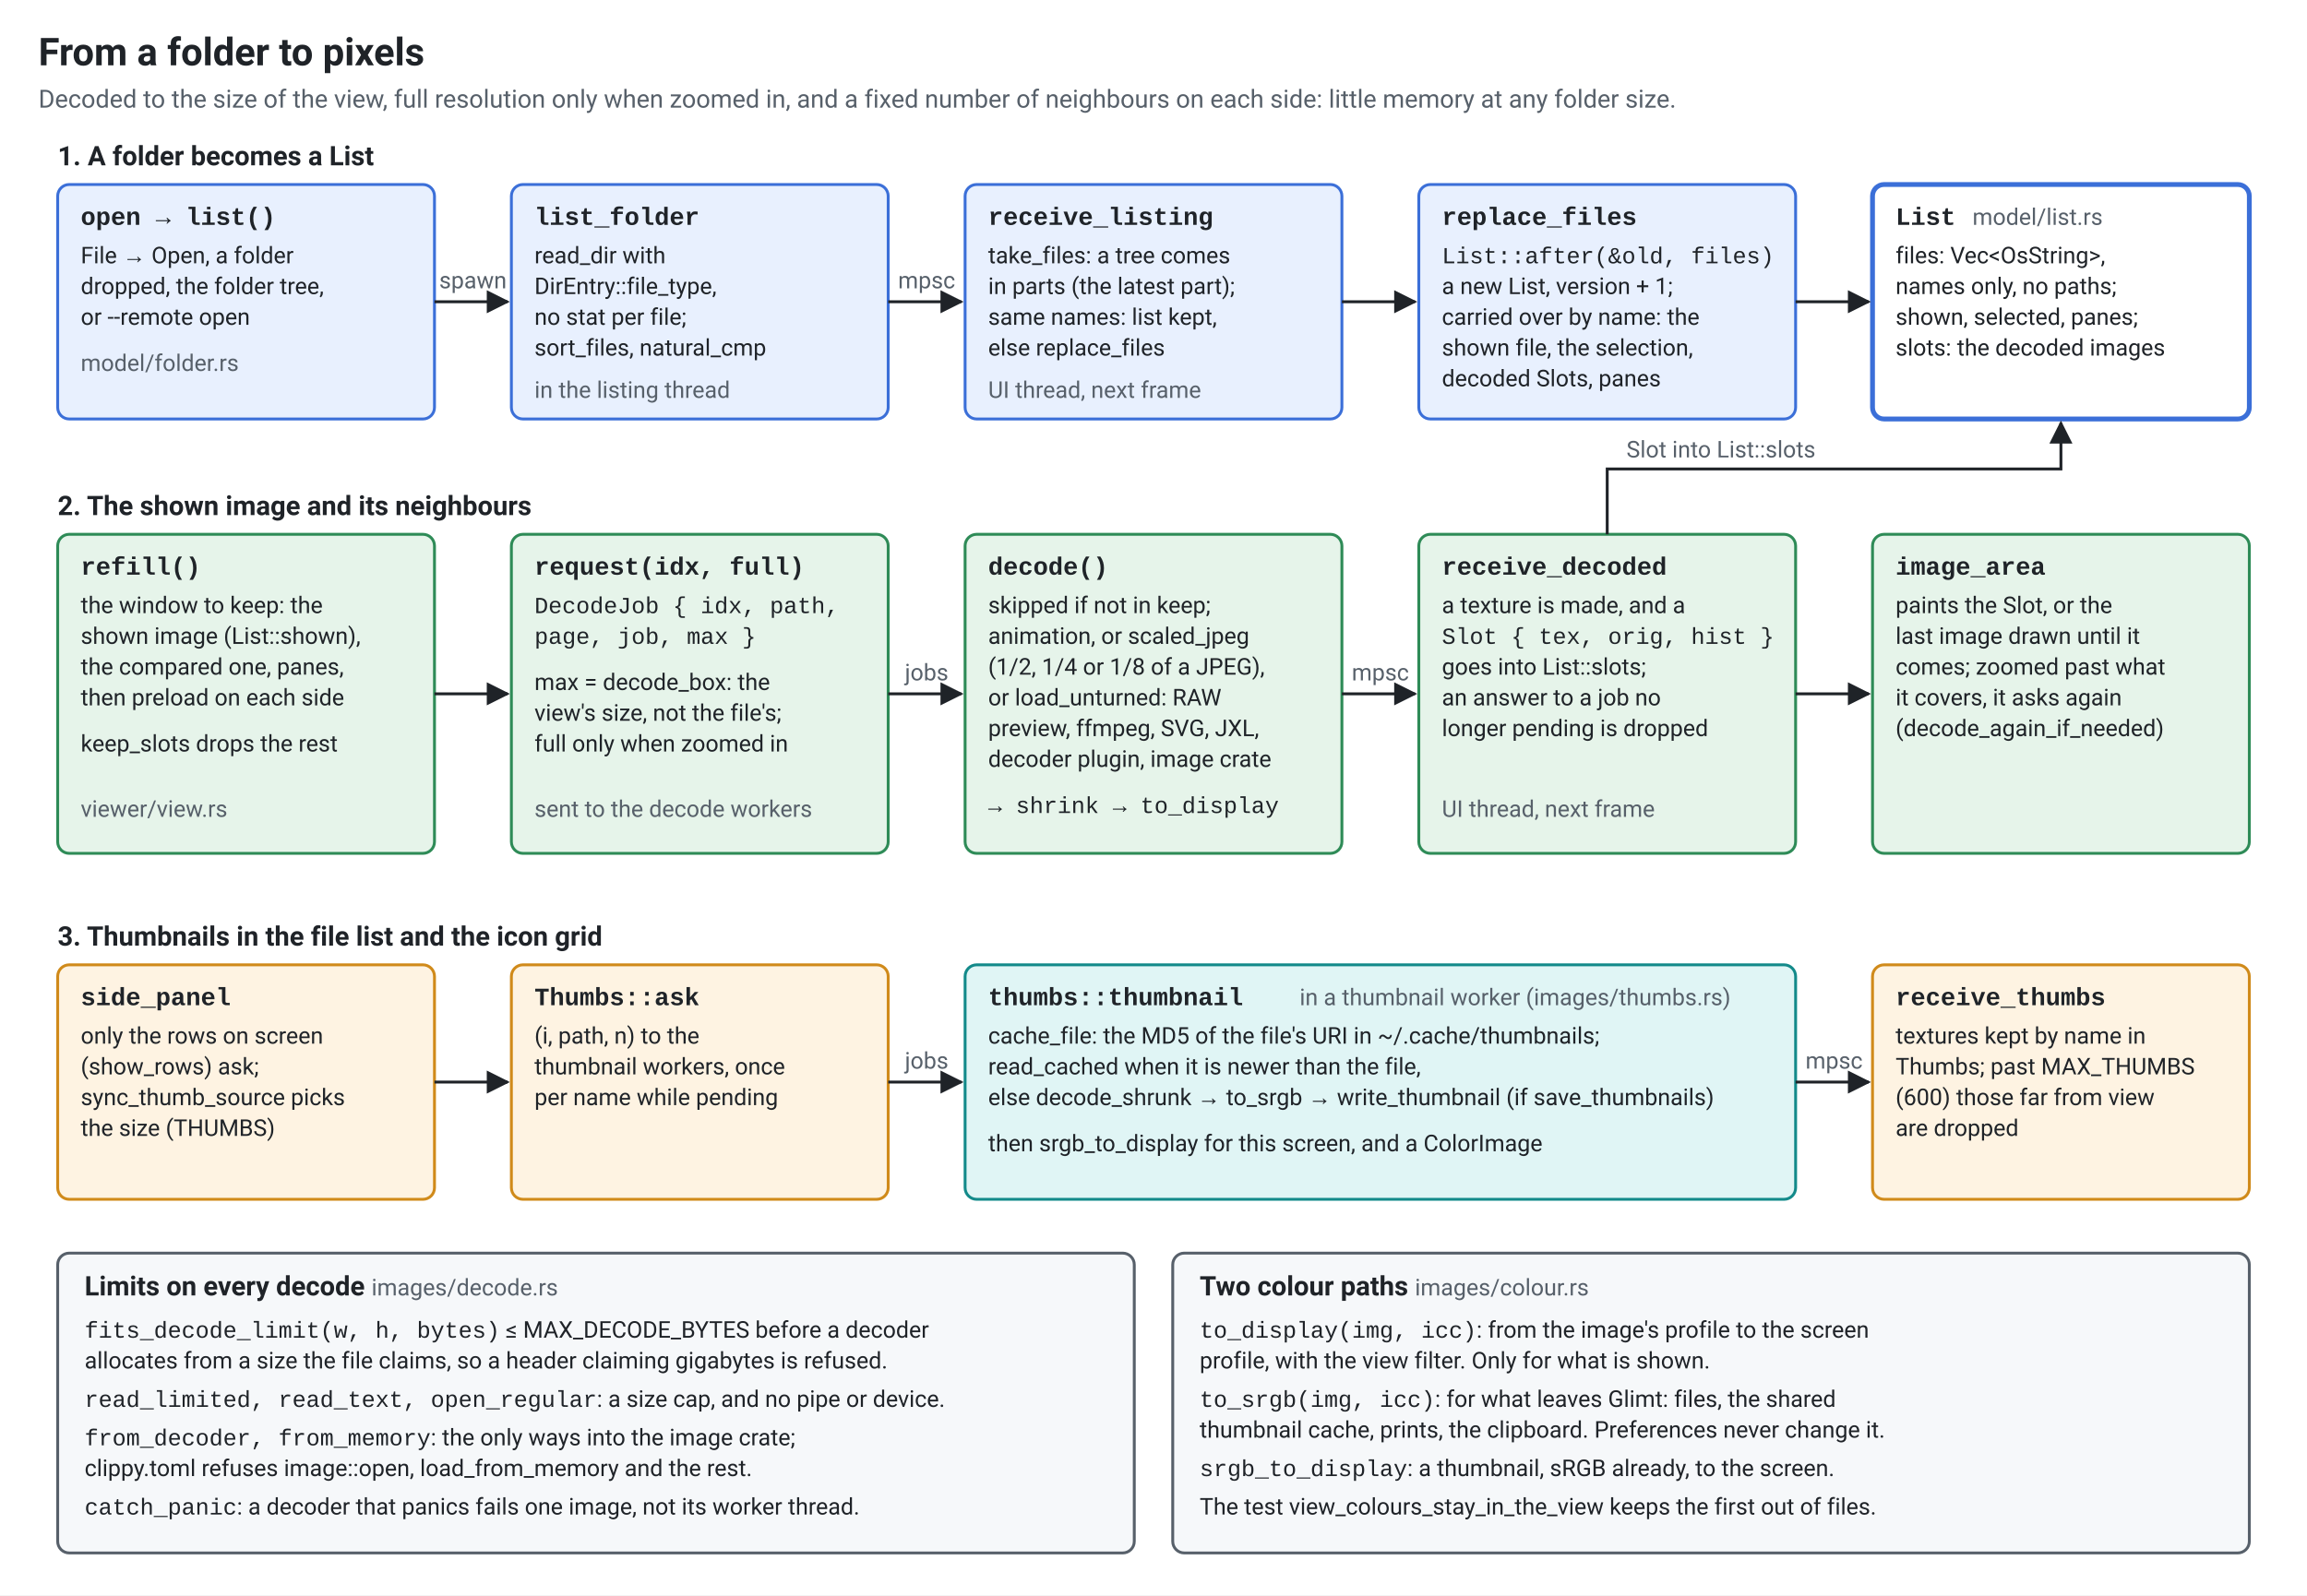
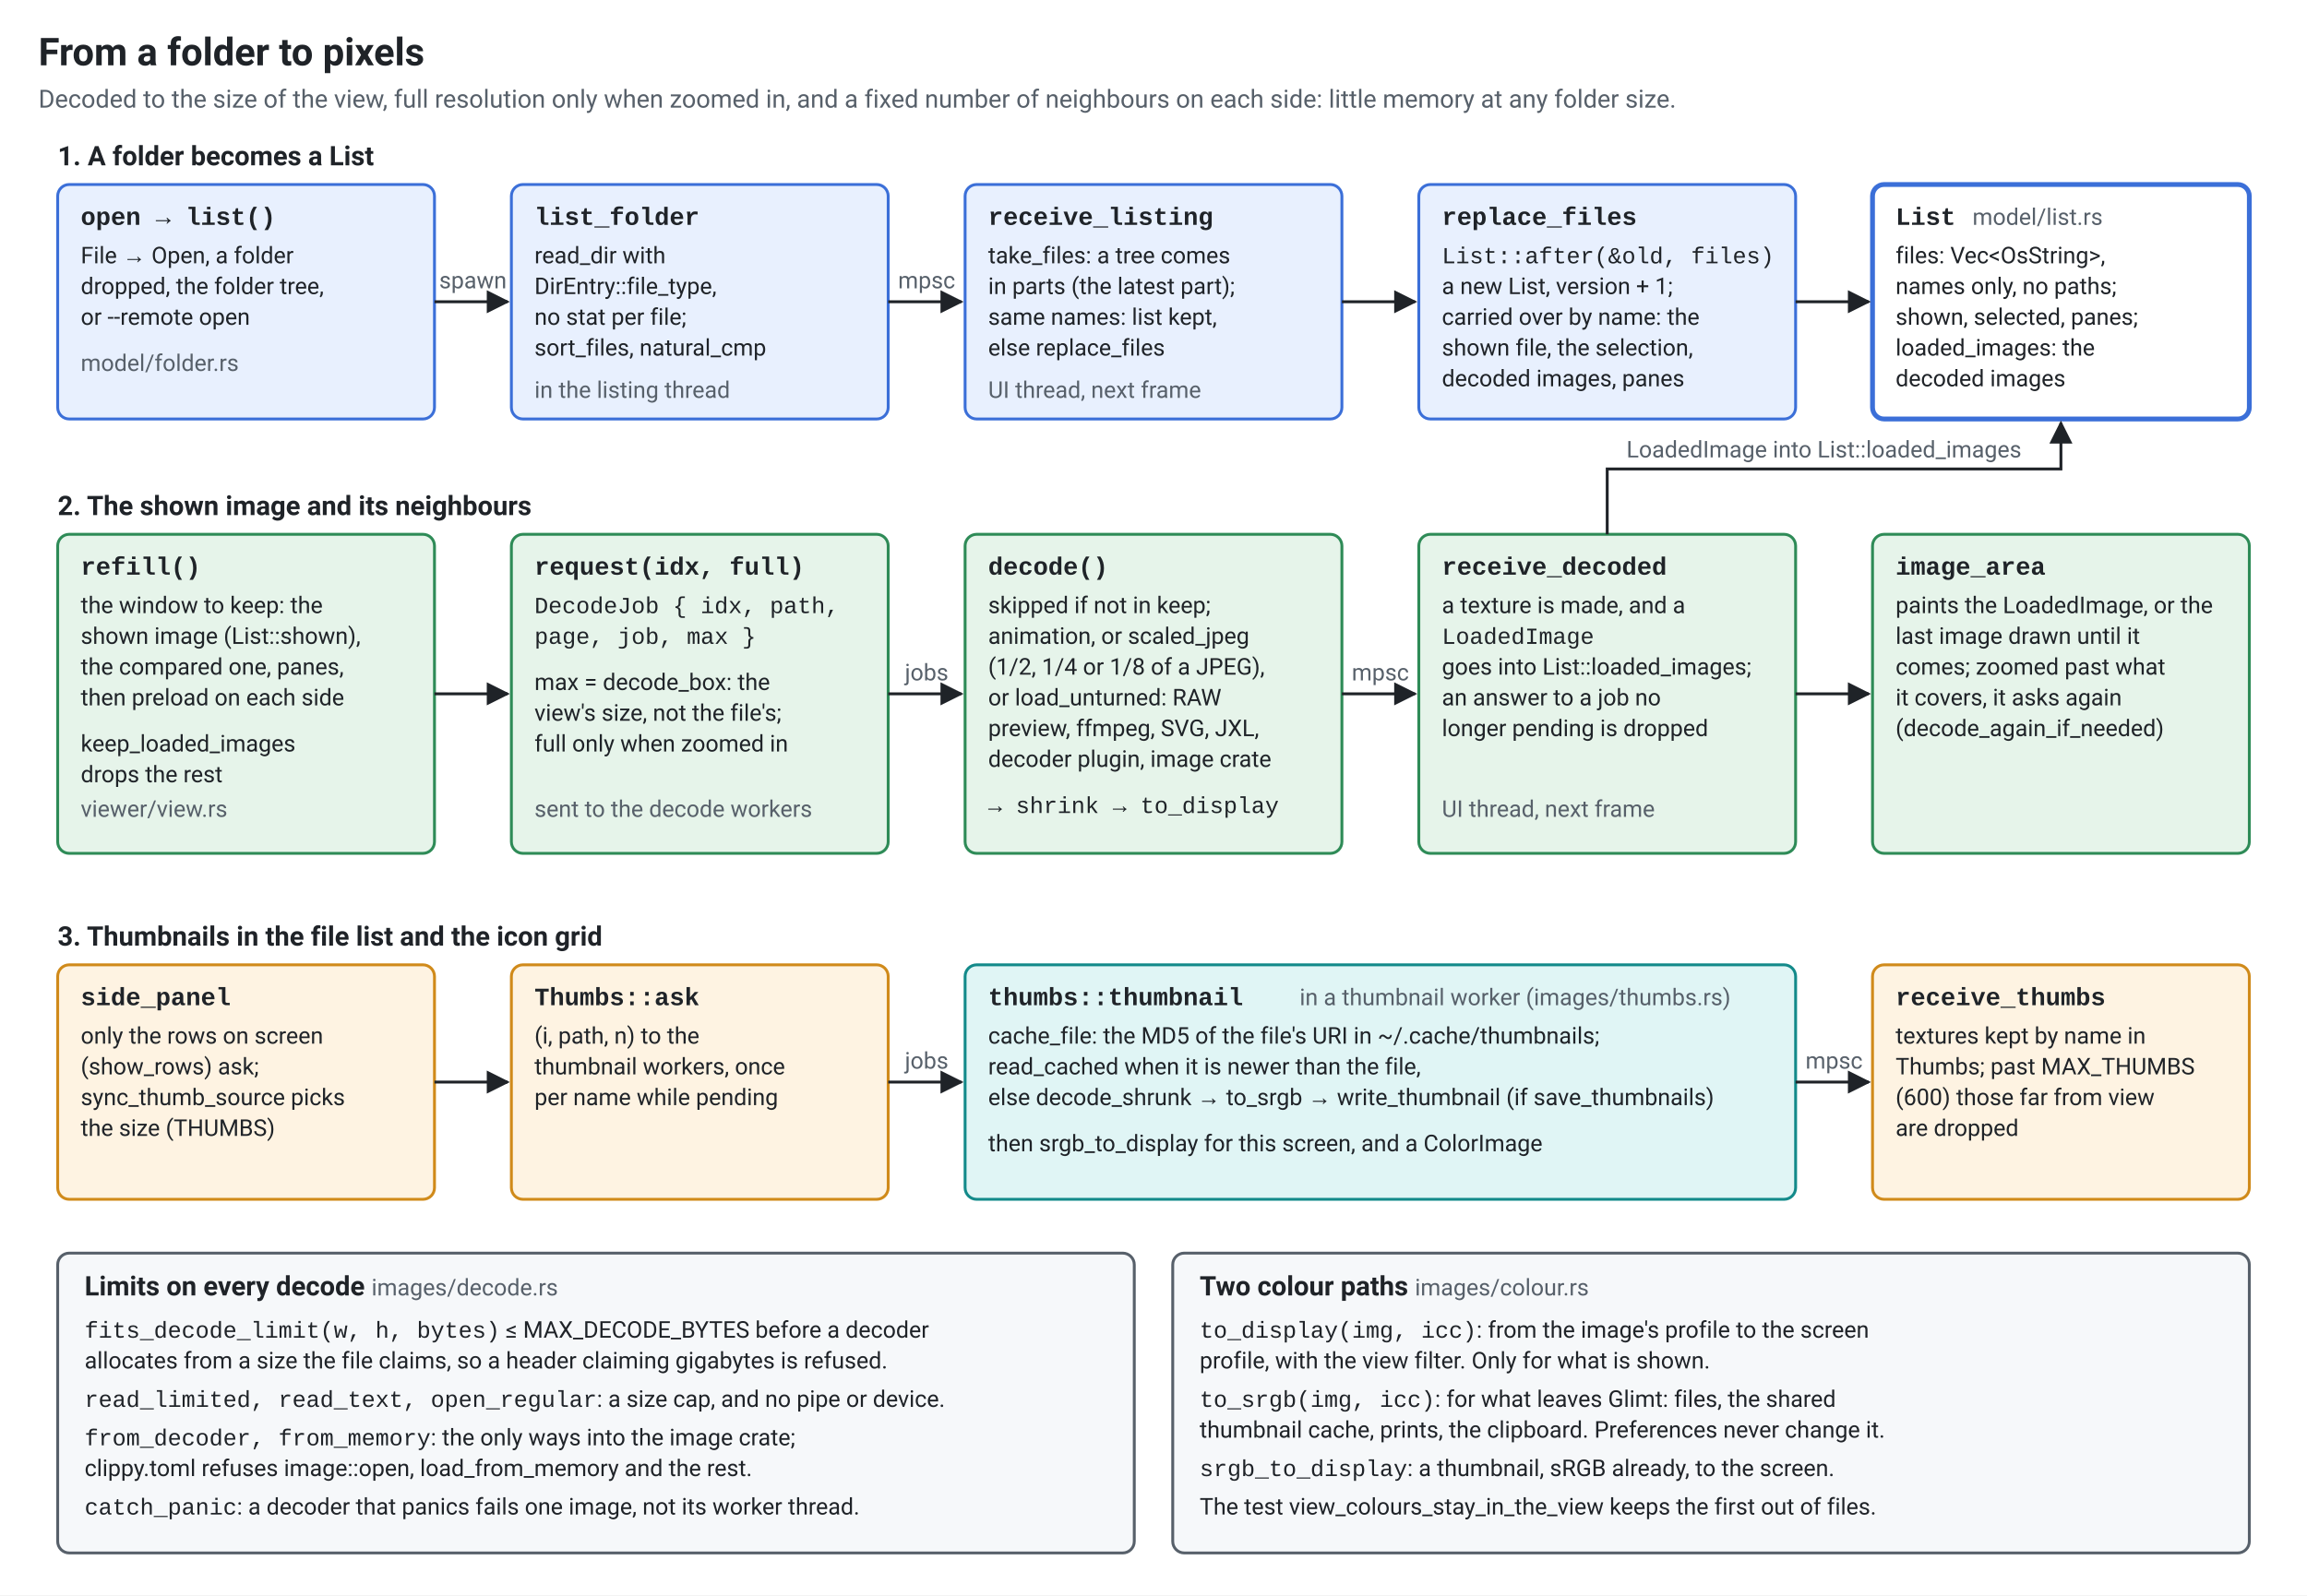
- <svg xmlns="http://www.w3.org/2000/svg" viewBox="0 0 1200 830" width="1200" height="830" role="img" aria-label="From a folder to pixels in Glimt. A listing thread reads the folder without a stat per file; replace_files makes a new List and carries the shown file, selection and decoded slots over by name. refill asks the decode workers for the shown image and its neighbours at the size of the view; decode shrinks and converts to the screen with to_display. Thumbnails come from the freedesktop cache or are made, converted with to_srgb for the cache. Every decode checks fits_decode_limit before it allocates.">
+ <svg xmlns="http://www.w3.org/2000/svg" viewBox="0 0 1200 830" width="1200" height="830" role="img" aria-label="From a folder to pixels in Glimt. A listing thread reads the folder without a stat per file; replace_files makes a new List and carries the shown file, selection and decoded images over by name. refill asks the decode workers for the shown image and its neighbours at the size of the view; decode shrinks and converts to the screen with to_display. Thumbnails come from the freedesktop cache or are made, converted with to_srgb for the cache. Every decode checks fits_decode_limit before it allocates.">
  <defs>
    <marker id="arrow" viewBox="0 0 10 10" refX="9" refY="5" markerWidth="8" markerHeight="8" orient="auto-start-reverse">
      <path d="M0,0 L10,5 L0,10 z" fill="#1f2328" />
    </marker>
  </defs>
  <rect x="0" y="0" width="1200" height="830" fill="#ffffff" />
  <g font-family="system-ui, -apple-system, 'Segoe UI', Roboto, 'Helvetica Neue', Arial, sans-serif" fill="#1f2328">
    <text x="20" y="34" font-size="20" font-weight="700">From a folder to pixels</text>
    <text x="20" y="56" font-size="13" fill="#57606a">Decoded to the size of the view, full resolution only when zoomed in, and a fixed number of neighbours on each side: little memory at any folder size.</text>
    <text x="30" y="86" font-size="14" font-weight="700">1. A folder becomes a List</text>
    <g font-size="12">
      <rect x="30" y="96" width="196" height="122" rx="6" fill="#e8f0fe" stroke="#3b6fd8" stroke-width="1.5" />
      <text x="42" y="117" font-size="13" font-weight="700" font-family="ui-monospace, SFMono-Regular, Menlo, Consolas, 'Liberation Mono', monospace">open → list()</text>
      <text x="42" y="137">File → Open, a folder</text>
      <text x="42" y="153">dropped, the folder tree,</text>
      <text x="42" y="169">or --remote open</text>
      <text x="42" y="193" fill="#57606a">model/folder.rs</text>
      <rect x="266" y="96" width="196" height="122" rx="6" fill="#e8f0fe" stroke="#3b6fd8" stroke-width="1.5" />
      <text x="278" y="117" font-size="13" font-weight="700" font-family="ui-monospace, SFMono-Regular, Menlo, Consolas, 'Liberation Mono', monospace">list_folder</text>
      <text x="278" y="137">read_dir with</text>
      <text x="278" y="153">DirEntry::file_type,</text>
      <text x="278" y="169">no stat per file;</text>
      <text x="278" y="185">sort_files, natural_cmp</text>
      <text x="278" y="207" fill="#57606a">in the listing thread</text>
      <rect x="502" y="96" width="196" height="122" rx="6" fill="#e8f0fe" stroke="#3b6fd8" stroke-width="1.5" />
      <text x="514" y="117" font-size="13" font-weight="700" font-family="ui-monospace, SFMono-Regular, Menlo, Consolas, 'Liberation Mono', monospace">receive_listing</text>
      <text x="514" y="137">take_files: a tree comes</text>
      <text x="514" y="153">in parts (the latest part);</text>
      <text x="514" y="169">same names: list kept,</text>
      <text x="514" y="185">else replace_files</text>
      <text x="514" y="207" fill="#57606a">UI thread, next frame</text>
      <rect x="738" y="96" width="196" height="122" rx="6" fill="#e8f0fe" stroke="#3b6fd8" stroke-width="1.5" />
      <text x="750" y="117" font-size="13" font-weight="700" font-family="ui-monospace, SFMono-Regular, Menlo, Consolas, 'Liberation Mono', monospace">replace_files</text>
      <text x="750" y="137" font-family="ui-monospace, SFMono-Regular, Menlo, Consolas, 'Liberation Mono', monospace">List::after(&amp;old, files)</text>
      <text x="750" y="153">a new List, version + 1;</text>
      <text x="750" y="169">carried over by name: the</text>
      <text x="750" y="185">shown file, the selection,</text>
-       <text x="750" y="201">decoded Slots, panes</text>
+       <text x="750" y="201">decoded images, panes</text>
      <rect x="974" y="96" width="196" height="122" rx="6" fill="#ffffff" stroke="#3b6fd8" stroke-width="2.5" />
      <text x="986" y="117" font-size="13" font-weight="700" font-family="ui-monospace, SFMono-Regular, Menlo, Consolas, 'Liberation Mono', monospace">List</text>
      <text x="1026" y="117" fill="#57606a">model/list.rs</text>
      <text x="986" y="137">files: Vec&lt;OsString&gt;,</text>
      <text x="986" y="153">names only, no paths;</text>
      <text x="986" y="169">shown, selected, panes;</text>
-       <text x="986" y="185">slots: the decoded images</text>
+       <text x="986" y="185">loaded_images: the</text>
+       <text x="986" y="201">decoded images</text>
    </g>
    <g font-size="12" fill="#57606a" text-anchor="middle">
      <line x1="226" y1="157" x2="264" y2="157" stroke="#1f2328" stroke-width="1.5" marker-end="url(#arrow)" />
      <text x="246" y="150">spawn</text>
      <line x1="462" y1="157" x2="500" y2="157" stroke="#1f2328" stroke-width="1.5" marker-end="url(#arrow)" />
      <text x="482" y="150">mpsc</text>
      <line x1="698" y1="157" x2="736" y2="157" stroke="#1f2328" stroke-width="1.5" marker-end="url(#arrow)" />
      <line x1="934" y1="157" x2="972" y2="157" stroke="#1f2328" stroke-width="1.5" marker-end="url(#arrow)" />
    </g>
    <text x="30" y="268" font-size="14" font-weight="700">2. The shown image and its neighbours</text>
    <g font-size="12">
      <rect x="30" y="278" width="196" height="166" rx="6" fill="#e6f4ea" stroke="#2e8b57" stroke-width="1.5" />
      <text x="42" y="299" font-size="13" font-weight="700" font-family="ui-monospace, SFMono-Regular, Menlo, Consolas, 'Liberation Mono', monospace">refill()</text>
      <text x="42" y="319">the window to keep: the</text>
      <text x="42" y="335">shown image (List::shown),</text>
      <text x="42" y="351">the compared one, panes,</text>
      <text x="42" y="367">then preload on each side</text>
-       <text x="42" y="391">keep_slots drops the rest</text>
+       <text x="42" y="391">keep_loaded_images</text>
+       <text x="42" y="407">drops the rest</text>
      <text x="42" y="425" fill="#57606a">viewer/view.rs</text>
      <rect x="266" y="278" width="196" height="166" rx="6" fill="#e6f4ea" stroke="#2e8b57" stroke-width="1.5" />
      <text x="278" y="299" font-size="13" font-weight="700" font-family="ui-monospace, SFMono-Regular, Menlo, Consolas, 'Liberation Mono', monospace">request(idx, full)</text>
      <text x="278" y="319" font-family="ui-monospace, SFMono-Regular, Menlo, Consolas, 'Liberation Mono', monospace">DecodeJob { idx, path,</text>
      <text x="278" y="335" font-family="ui-monospace, SFMono-Regular, Menlo, Consolas, 'Liberation Mono', monospace">  page, job, max }</text>
      <text x="278" y="359">max = decode_box: the</text>
      <text x="278" y="375">view's size, not the file's;</text>
      <text x="278" y="391">full only when zoomed in</text>
      <text x="278" y="425" fill="#57606a">sent to the decode workers</text>
      <rect x="502" y="278" width="196" height="166" rx="6" fill="#e6f4ea" stroke="#2e8b57" stroke-width="1.5" />
      <text x="514" y="299" font-size="13" font-weight="700" font-family="ui-monospace, SFMono-Regular, Menlo, Consolas, 'Liberation Mono', monospace">decode()</text>
      <text x="514" y="319">skipped if not in keep;</text>
      <text x="514" y="335">animation, or scaled_jpeg</text>
      <text x="514" y="351">(1/2, 1/4 or 1/8 of a JPEG),</text>
      <text x="514" y="367">or load_unturned: RAW</text>
      <text x="514" y="383">preview, ffmpeg, SVG, JXL,</text>
      <text x="514" y="399">decoder plugin, image crate</text>
      <text x="514" y="423" font-family="ui-monospace, SFMono-Regular, Menlo, Consolas, 'Liberation Mono', monospace">→ shrink → to_display</text>
      <rect x="738" y="278" width="196" height="166" rx="6" fill="#e6f4ea" stroke="#2e8b57" stroke-width="1.5" />
      <text x="750" y="299" font-size="13" font-weight="700" font-family="ui-monospace, SFMono-Regular, Menlo, Consolas, 'Liberation Mono', monospace">receive_decoded</text>
      <text x="750" y="319">a texture is made, and a</text>
-       <text x="750" y="335" font-family="ui-monospace, SFMono-Regular, Menlo, Consolas, 'Liberation Mono', monospace">Slot { tex, orig, hist }</text>
-       <text x="750" y="351">goes into List::slots;</text>
+       <text x="750" y="335" font-family="ui-monospace, SFMono-Regular, Menlo, Consolas, 'Liberation Mono', monospace">LoadedImage</text>
+       <text x="750" y="351">goes into List::loaded_images;</text>
      <text x="750" y="367">an answer to a job no</text>
      <text x="750" y="383">longer pending is dropped</text>
      <text x="750" y="425" fill="#57606a">UI thread, next frame</text>
      <rect x="974" y="278" width="196" height="166" rx="6" fill="#e6f4ea" stroke="#2e8b57" stroke-width="1.5" />
      <text x="986" y="299" font-size="13" font-weight="700" font-family="ui-monospace, SFMono-Regular, Menlo, Consolas, 'Liberation Mono', monospace">image_area</text>
-       <text x="986" y="319">paints the Slot, or the</text>
+       <text x="986" y="319">paints the LoadedImage, or the</text>
      <text x="986" y="335">last image drawn until it</text>
      <text x="986" y="351">comes; zoomed past what</text>
      <text x="986" y="367">it covers, it asks again</text>
      <text x="986" y="383">(decode_again_if_needed)</text>
    </g>
    <g font-size="12" fill="#57606a" text-anchor="middle">
      <line x1="226" y1="361" x2="264" y2="361" stroke="#1f2328" stroke-width="1.5" marker-end="url(#arrow)" />
      <line x1="462" y1="361" x2="500" y2="361" stroke="#1f2328" stroke-width="1.5" marker-end="url(#arrow)" />
      <text x="482" y="354">jobs</text>
      <line x1="698" y1="361" x2="736" y2="361" stroke="#1f2328" stroke-width="1.5" marker-end="url(#arrow)" />
      <text x="718" y="354">mpsc</text>
      <line x1="934" y1="361" x2="972" y2="361" stroke="#1f2328" stroke-width="1.5" marker-end="url(#arrow)" />
    </g>
    <polyline points="836,278 836,244 1072,244 1072,220" fill="none" stroke="#1f2328" stroke-width="1.5" marker-end="url(#arrow)" />
-     <text x="846" y="238" font-size="12" fill="#57606a">Slot into List::slots</text>
+     <text x="846" y="238" font-size="12" fill="#57606a">LoadedImage into List::loaded_images</text>
    <text x="30" y="492" font-size="14" font-weight="700">3. Thumbnails in the file list and the icon grid</text>
    <g font-size="12">
      <rect x="30" y="502" width="196" height="122" rx="6" fill="#fef3e2" stroke="#d08a1a" stroke-width="1.5" />
      <text x="42" y="523" font-size="13" font-weight="700" font-family="ui-monospace, SFMono-Regular, Menlo, Consolas, 'Liberation Mono', monospace">side_panel</text>
      <text x="42" y="543">only the rows on screen</text>
      <text x="42" y="559">(show_rows) ask;</text>
      <text x="42" y="575">sync_thumb_source picks</text>
      <text x="42" y="591">the size (THUMBS)</text>
      <rect x="266" y="502" width="196" height="122" rx="6" fill="#fef3e2" stroke="#d08a1a" stroke-width="1.5" />
      <text x="278" y="523" font-size="13" font-weight="700" font-family="ui-monospace, SFMono-Regular, Menlo, Consolas, 'Liberation Mono', monospace">Thumbs::ask</text>
      <text x="278" y="543">(i, path, n) to the</text>
      <text x="278" y="559">thumbnail workers, once</text>
      <text x="278" y="575">per name while pending</text>
      <rect x="502" y="502" width="432" height="122" rx="6" fill="#e0f5f5" stroke="#138a8a" stroke-width="1.5" />
      <text x="514" y="523" font-size="13" font-weight="700" font-family="ui-monospace, SFMono-Regular, Menlo, Consolas, 'Liberation Mono', monospace">thumbs::thumbnail</text>
      <text x="676" y="523" fill="#57606a">in a thumbnail worker (images/thumbs.rs)</text>
      <text x="514" y="543">cache_file: the MD5 of the file's URI in ~/.cache/thumbnails;</text>
      <text x="514" y="559">read_cached when it is newer than the file,</text>
      <text x="514" y="575">else decode_shrunk → to_srgb → write_thumbnail (if save_thumbnails)</text>
      <text x="514" y="599">then srgb_to_display for this screen, and a ColorImage</text>
      <rect x="974" y="502" width="196" height="122" rx="6" fill="#fef3e2" stroke="#d08a1a" stroke-width="1.5" />
      <text x="986" y="523" font-size="13" font-weight="700" font-family="ui-monospace, SFMono-Regular, Menlo, Consolas, 'Liberation Mono', monospace">receive_thumbs</text>
      <text x="986" y="543">textures kept by name in</text>
      <text x="986" y="559">Thumbs; past MAX_THUMBS</text>
      <text x="986" y="575">(600) those far from view</text>
      <text x="986" y="591">are dropped</text>
    </g>
    <g font-size="12" fill="#57606a" text-anchor="middle">
      <line x1="226" y1="563" x2="264" y2="563" stroke="#1f2328" stroke-width="1.5" marker-end="url(#arrow)" />
      <line x1="462" y1="563" x2="500" y2="563" stroke="#1f2328" stroke-width="1.5" marker-end="url(#arrow)" />
      <text x="482" y="556">jobs</text>
      <line x1="934" y1="563" x2="972" y2="563" stroke="#1f2328" stroke-width="1.5" marker-end="url(#arrow)" />
      <text x="954" y="556">mpsc</text>
    </g>
    <rect x="30" y="652" width="560" height="156" rx="6" fill="#f6f8fa" stroke="#57606a" stroke-width="1.5" />
    <text x="44" y="674" font-size="14" font-weight="700">Limits on every decode <tspan font-weight="400" font-size="12" fill="#57606a">images/decode.rs</tspan>
    </text>
    <g font-size="12">
      <text x="44" y="696">
        <tspan font-family="ui-monospace, SFMono-Regular, Menlo, Consolas, 'Liberation Mono', monospace">fits_decode_limit(w, h, bytes)</tspan> ≤ MAX_DECODE_BYTES before a decoder</text>
      <text x="44" y="712">allocates from a size the file claims, so a header claiming gigabytes is refused.</text>
      <text x="44" y="732">
        <tspan font-family="ui-monospace, SFMono-Regular, Menlo, Consolas, 'Liberation Mono', monospace">read_limited, read_text, open_regular</tspan>: a size cap, and no pipe or device.</text>
      <text x="44" y="752">
        <tspan font-family="ui-monospace, SFMono-Regular, Menlo, Consolas, 'Liberation Mono', monospace">from_decoder, from_memory</tspan>: the only ways into the image crate;</text>
      <text x="44" y="768">clippy.toml refuses image::open, load_from_memory and the rest.</text>
      <text x="44" y="788">
        <tspan font-family="ui-monospace, SFMono-Regular, Menlo, Consolas, 'Liberation Mono', monospace">catch_panic</tspan>: a decoder that panics fails one image, not its worker thread.</text>
    </g>
    <rect x="610" y="652" width="560" height="156" rx="6" fill="#f6f8fa" stroke="#57606a" stroke-width="1.5" />
    <text x="624" y="674" font-size="14" font-weight="700">Two colour paths <tspan font-weight="400" font-size="12" fill="#57606a">images/colour.rs</tspan>
    </text>
    <g font-size="12">
      <text x="624" y="696">
        <tspan font-family="ui-monospace, SFMono-Regular, Menlo, Consolas, 'Liberation Mono', monospace">to_display(img, icc)</tspan>: from the image's profile to the screen</text>
      <text x="624" y="712">profile, with the view filter. Only for what is shown.</text>
      <text x="624" y="732">
        <tspan font-family="ui-monospace, SFMono-Regular, Menlo, Consolas, 'Liberation Mono', monospace">to_srgb(img, icc)</tspan>: for what leaves Glimt: files, the shared</text>
      <text x="624" y="748">thumbnail cache, prints, the clipboard. Preferences never change it.</text>
      <text x="624" y="768">
        <tspan font-family="ui-monospace, SFMono-Regular, Menlo, Consolas, 'Liberation Mono', monospace">srgb_to_display</tspan>: a thumbnail, sRGB already, to the screen.</text>
      <text x="624" y="788">The test view_colours_stay_in_the_view keeps the first out of files.</text>
    </g>
  </g>
</svg>
